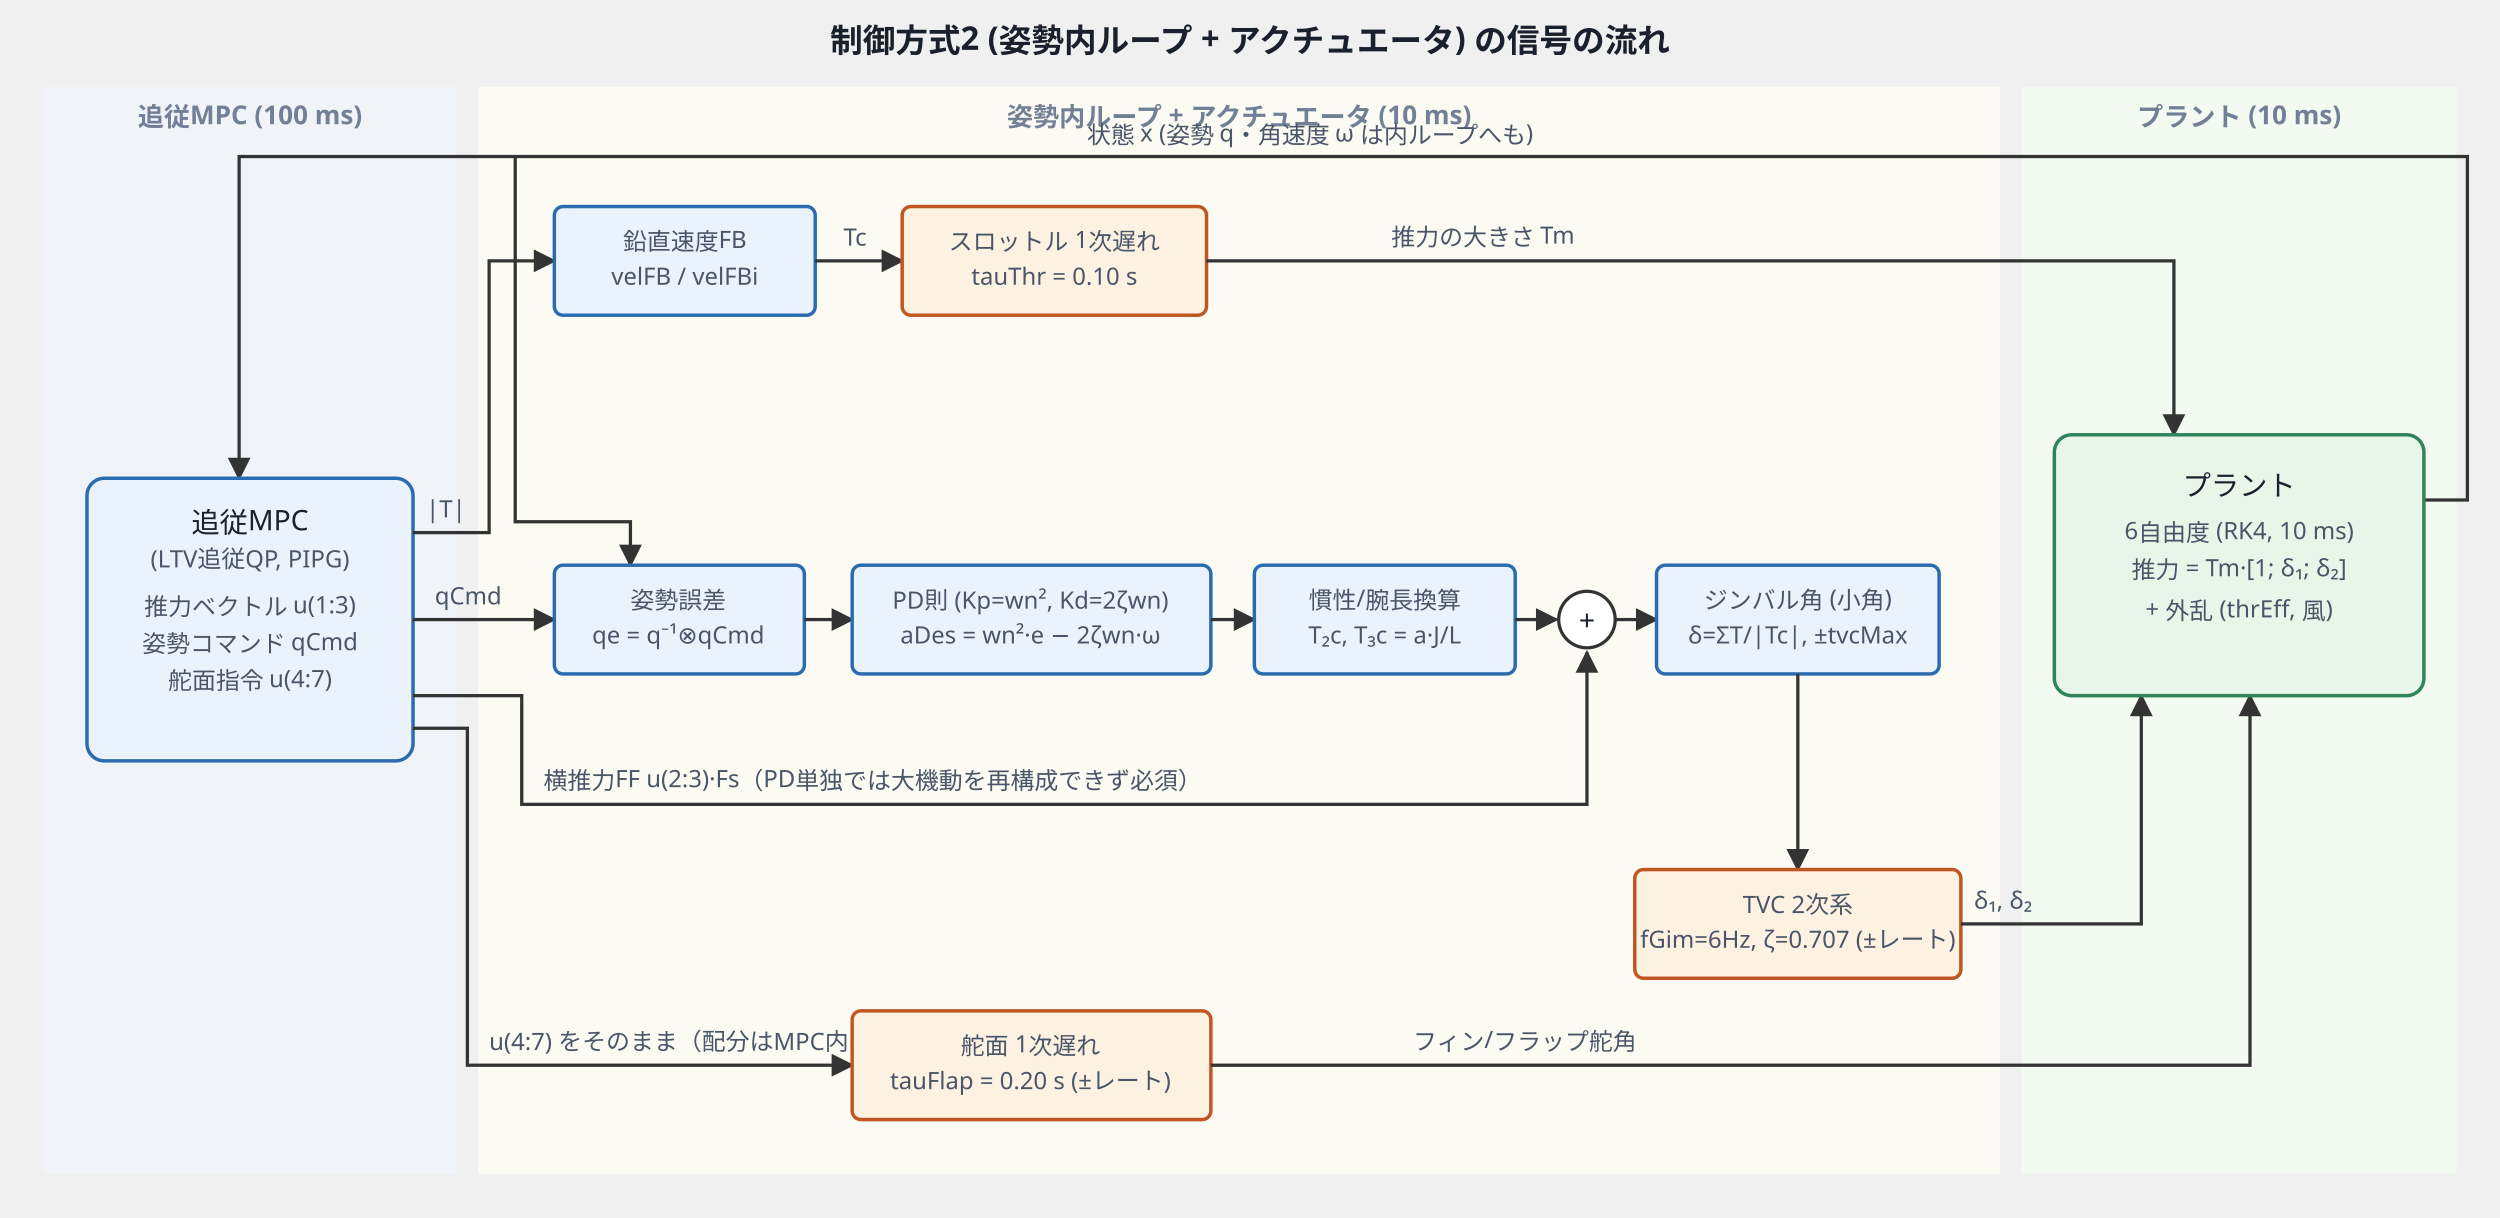
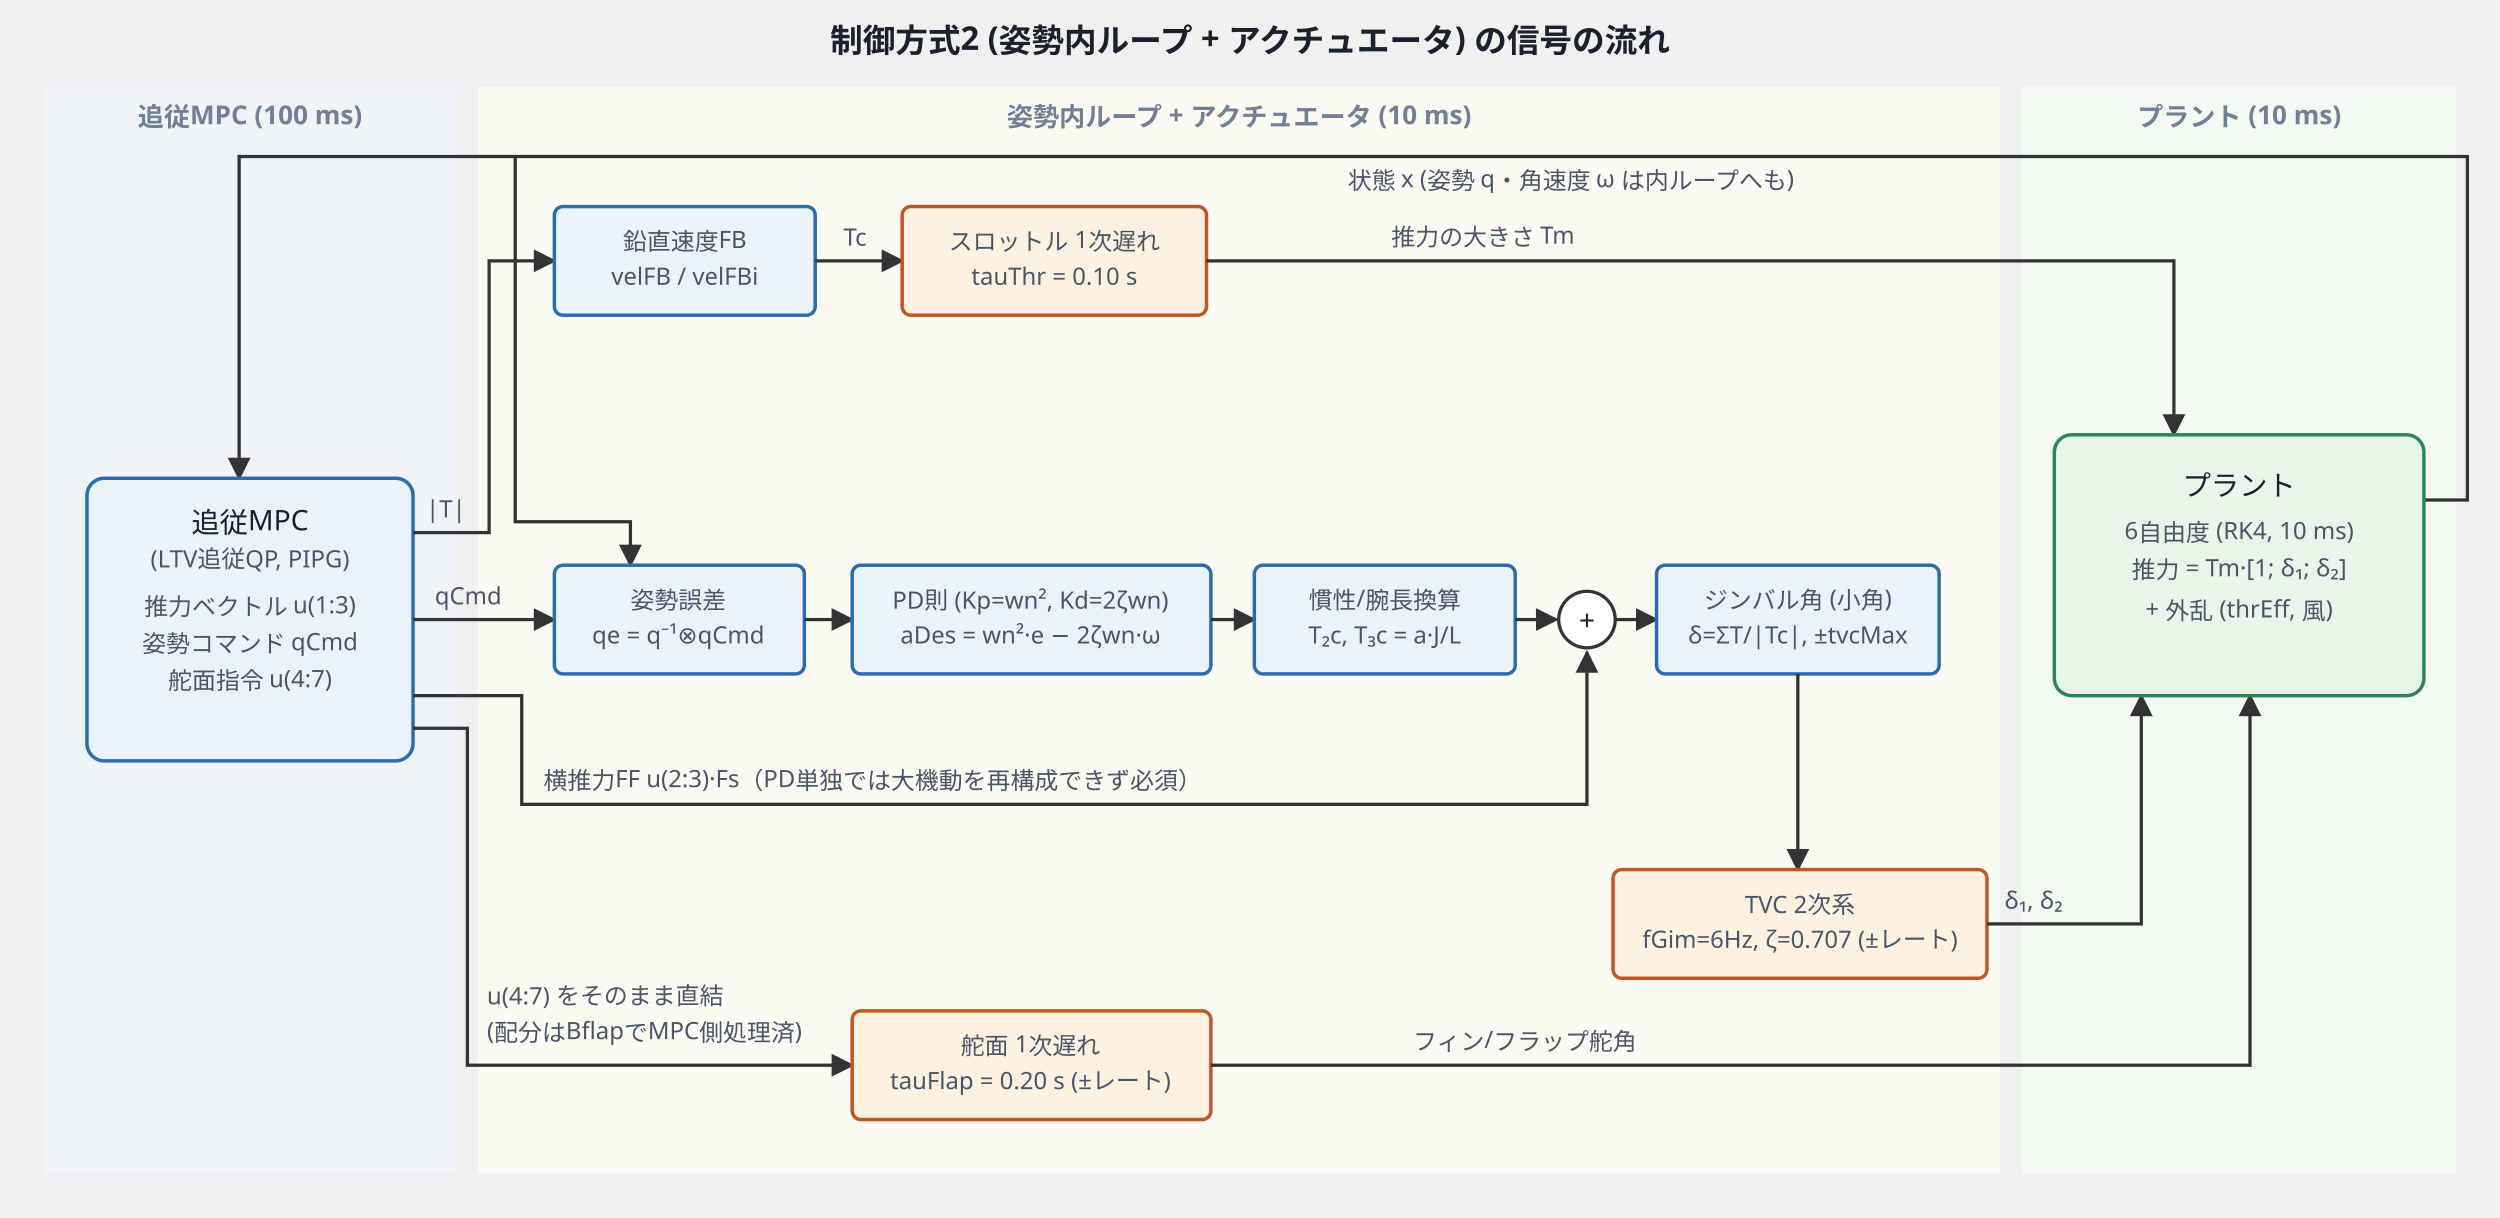
<svg xmlns="http://www.w3.org/2000/svg" viewBox="0 0 1150 560" font-family="'Yu Gothic','Meiryo',sans-serif">
  <defs>
    <marker id="ar" viewBox="0 0 10 10" refX="9" refY="5" markerWidth="7" markerHeight="7" orient="auto-start-reverse">
      <path d="M0,0 L10,5 L0,10 z" fill="#333" />
    </marker>
  </defs>
  <style>
    .box  { fill:#eaf2fb; stroke:#2b6cb0; stroke-width:1.6; }
    .act  { fill:#fdf1e2; stroke:#c05621; stroke-width:1.6; }
    .pl   { fill:#e8f5e9; stroke:#2f855a; stroke-width:1.6; }
    .t    { font-size:13px; fill:#1a202c; }
    .ts   { font-size:11px; fill:#4a5568; }
    .tt   { font-size:15px; font-weight:bold; fill:#1a202c; }
    .lane { font-size:12px; font-weight:bold; fill:#718096; }
    .wire { stroke:#333; stroke-width:1.5; fill:none; marker-end:url(#ar); }
  </style>
  <text x="575" y="24" text-anchor="middle" class="tt">制御方式2 (姿勢内ループ + アクチュエータ) の信号の流れ</text>
  <rect x="20" y="40" width="190" height="500" fill="#f0f4f8" />
  <rect x="220" y="40" width="700" height="500" fill="#fbfbf3" />
  <rect x="930" y="40" width="200" height="500" fill="#f2faf2" />
  <text x="115" y="58" text-anchor="middle" class="lane">追従MPC (100 ms)</text>
  <text x="570" y="58" text-anchor="middle" class="lane">姿勢内ループ + アクチュエータ (10 ms)</text>
  <text x="1030" y="58" text-anchor="middle" class="lane">プラント (10 ms)</text>
  <path class="wire" d="M1115,230 L1135,230 L1135,72 L110,72 L110,220" />
  <path class="wire" d="M237,72 L237,240 L290,240 L290,260" />
-   <text x="500" y="66" class="ts">状態 x (姿勢 q・角速度 ω は内ループへも)</text>
+   <text x="620" y="87" class="ts">状態 x (姿勢 q・角速度 ω は内ループへも)</text>
  <rect x="40" y="220" width="150" height="130" class="box" rx="8" />
  <text x="115" y="245" text-anchor="middle" class="t">追従MPC</text>
  <text x="115" y="261" text-anchor="middle" class="ts">(LTV追従QP, PIPG)</text>
  <text x="115" y="283" text-anchor="middle" class="ts">推力ベクトル u(1:3)</text>
  <text x="115" y="300" text-anchor="middle" class="ts">姿勢コマンド qCmd</text>
  <text x="115" y="317" text-anchor="middle" class="ts">舵面指令 u(4:7)</text>
  <path class="wire" d="M190,245 L225,245 L225,120 L255,120" />
  <text x="196" y="238" class="ts">|T|</text>
  <rect x="255" y="95" width="120" height="50" class="box" rx="4" />
  <text x="315" y="115" text-anchor="middle" class="ts">鉛直速度FB</text>
  <text x="315" y="131" text-anchor="middle" class="ts">velFB / velFBi</text>
  <path class="wire" d="M375,120 L415,120" />
  <text x="388" y="113" class="ts">Tc</text>
  <rect x="415" y="95" width="140" height="50" class="act" rx="4" />
  <text x="485" y="115" text-anchor="middle" class="ts">スロットル 1次遅れ</text>
  <text x="485" y="131" text-anchor="middle" class="ts">tauThr = 0.10 s</text>
  <path class="wire" d="M555,120 L1000,120 L1000,200" />
  <text x="640" y="113" class="ts">推力の大きさ Tm</text>
  <path class="wire" d="M190,285 L255,285" />
  <text x="200" y="278" class="ts">qCmd</text>
  <rect x="255" y="260" width="115" height="50" class="box" rx="4" />
  <text x="312" y="280" text-anchor="middle" class="ts">姿勢誤差</text>
  <text x="312" y="296" text-anchor="middle" class="ts">qe = q⁻¹⊗qCmd</text>
  <path class="wire" d="M370,285 L392,285" />
  <rect x="392" y="260" width="165" height="50" class="box" rx="4" />
  <text x="474" y="280" text-anchor="middle" class="ts">PD則 (Kp=wn², Kd=2ζwn)</text>
  <text x="474" y="296" text-anchor="middle" class="ts">aDes = wn²·e − 2ζwn·ω</text>
  <path class="wire" d="M557,285 L577,285" />
  <rect x="577" y="260" width="120" height="50" class="box" rx="4" />
  <text x="637" y="280" text-anchor="middle" class="ts">慣性/腕長換算</text>
  <text x="637" y="296" text-anchor="middle" class="ts">T₂c, T₃c = a·J/L</text>
  <path class="wire" d="M697,285 L716,285" />
  <circle cx="730" cy="285" r="13" fill="#fff" stroke="#333" stroke-width="1.5" />
  <text x="730" y="290" text-anchor="middle" class="t">+</text>
  <path class="wire" d="M743,285 L762,285" />
  <rect x="762" y="260" width="130" height="50" class="box" rx="4" />
  <text x="827" y="280" text-anchor="middle" class="ts">ジンバル角 (小角)</text>
  <text x="827" y="296" text-anchor="middle" class="ts">δ=ΣT/|Tc|, ±tvcMax</text>
  <path class="wire" d="M190,320 L240,320 L240,370 L730,370 L730,300" />
  <text x="250" y="363" class="ts">横推力FF u(2:3)·Fs（PD単独では大機動を再構成できず必須）</text>
  <path class="wire" d="M827,310 L827,400" />
-   <rect x="752" y="400" width="150" height="50" class="act" rx="4" />
-   <text x="827" y="420" text-anchor="middle" class="ts">TVC 2次系</text>
-   <text x="827" y="436" text-anchor="middle" class="ts">fGim=6Hz, ζ=0.707 (±レート)</text>
-   <path class="wire" d="M902,425 L985,425 L985,320" />
-   <text x="908" y="418" class="ts">δ₁, δ₂</text>
+   <rect x="742" y="400" width="172" height="50" class="act" rx="4" />
+   <text x="828" y="420" text-anchor="middle" class="ts">TVC 2次系</text>
+   <text x="828" y="436" text-anchor="middle" class="ts">fGim=6Hz, ζ=0.707 (±レート)</text>
+   <path class="wire" d="M914,425 L985,425 L985,320" />
+   <text x="922" y="418" class="ts">δ₁, δ₂</text>
  <path class="wire" d="M190,335 L215,335 L215,490 L392,490" />
-   <text x="225" y="483" class="ts">u(4:7) をそのまま（配分はMPC内の効き行列Bflapで実施済み）</text>
+   <text x="224" y="462" class="ts">u(4:7) をそのまま直結</text>
+   <text x="224" y="478" class="ts">(配分はBflapでMPC側処理済)</text>
  <rect x="392" y="465" width="165" height="50" class="act" rx="4" />
  <text x="474" y="485" text-anchor="middle" class="ts">舵面 1次遅れ</text>
  <text x="474" y="501" text-anchor="middle" class="ts">tauFlap = 0.20 s (±レート)</text>
  <path class="wire" d="M557,490 L1035,490 L1035,320" />
  <text x="650" y="483" class="ts">フィン/フラップ舵角</text>
  <rect x="945" y="200" width="170" height="120" class="pl" rx="8" />
  <text x="1030" y="228" text-anchor="middle" class="t">プラント</text>
  <text x="1030" y="248" text-anchor="middle" class="ts">6自由度 (RK4, 10 ms)</text>
  <text x="1030" y="266" text-anchor="middle" class="ts">推力 = Tm·[1; δ₁; δ₂]</text>
  <text x="1030" y="284" text-anchor="middle" class="ts">+ 外乱 (thrEff, 風)</text>
</svg>
